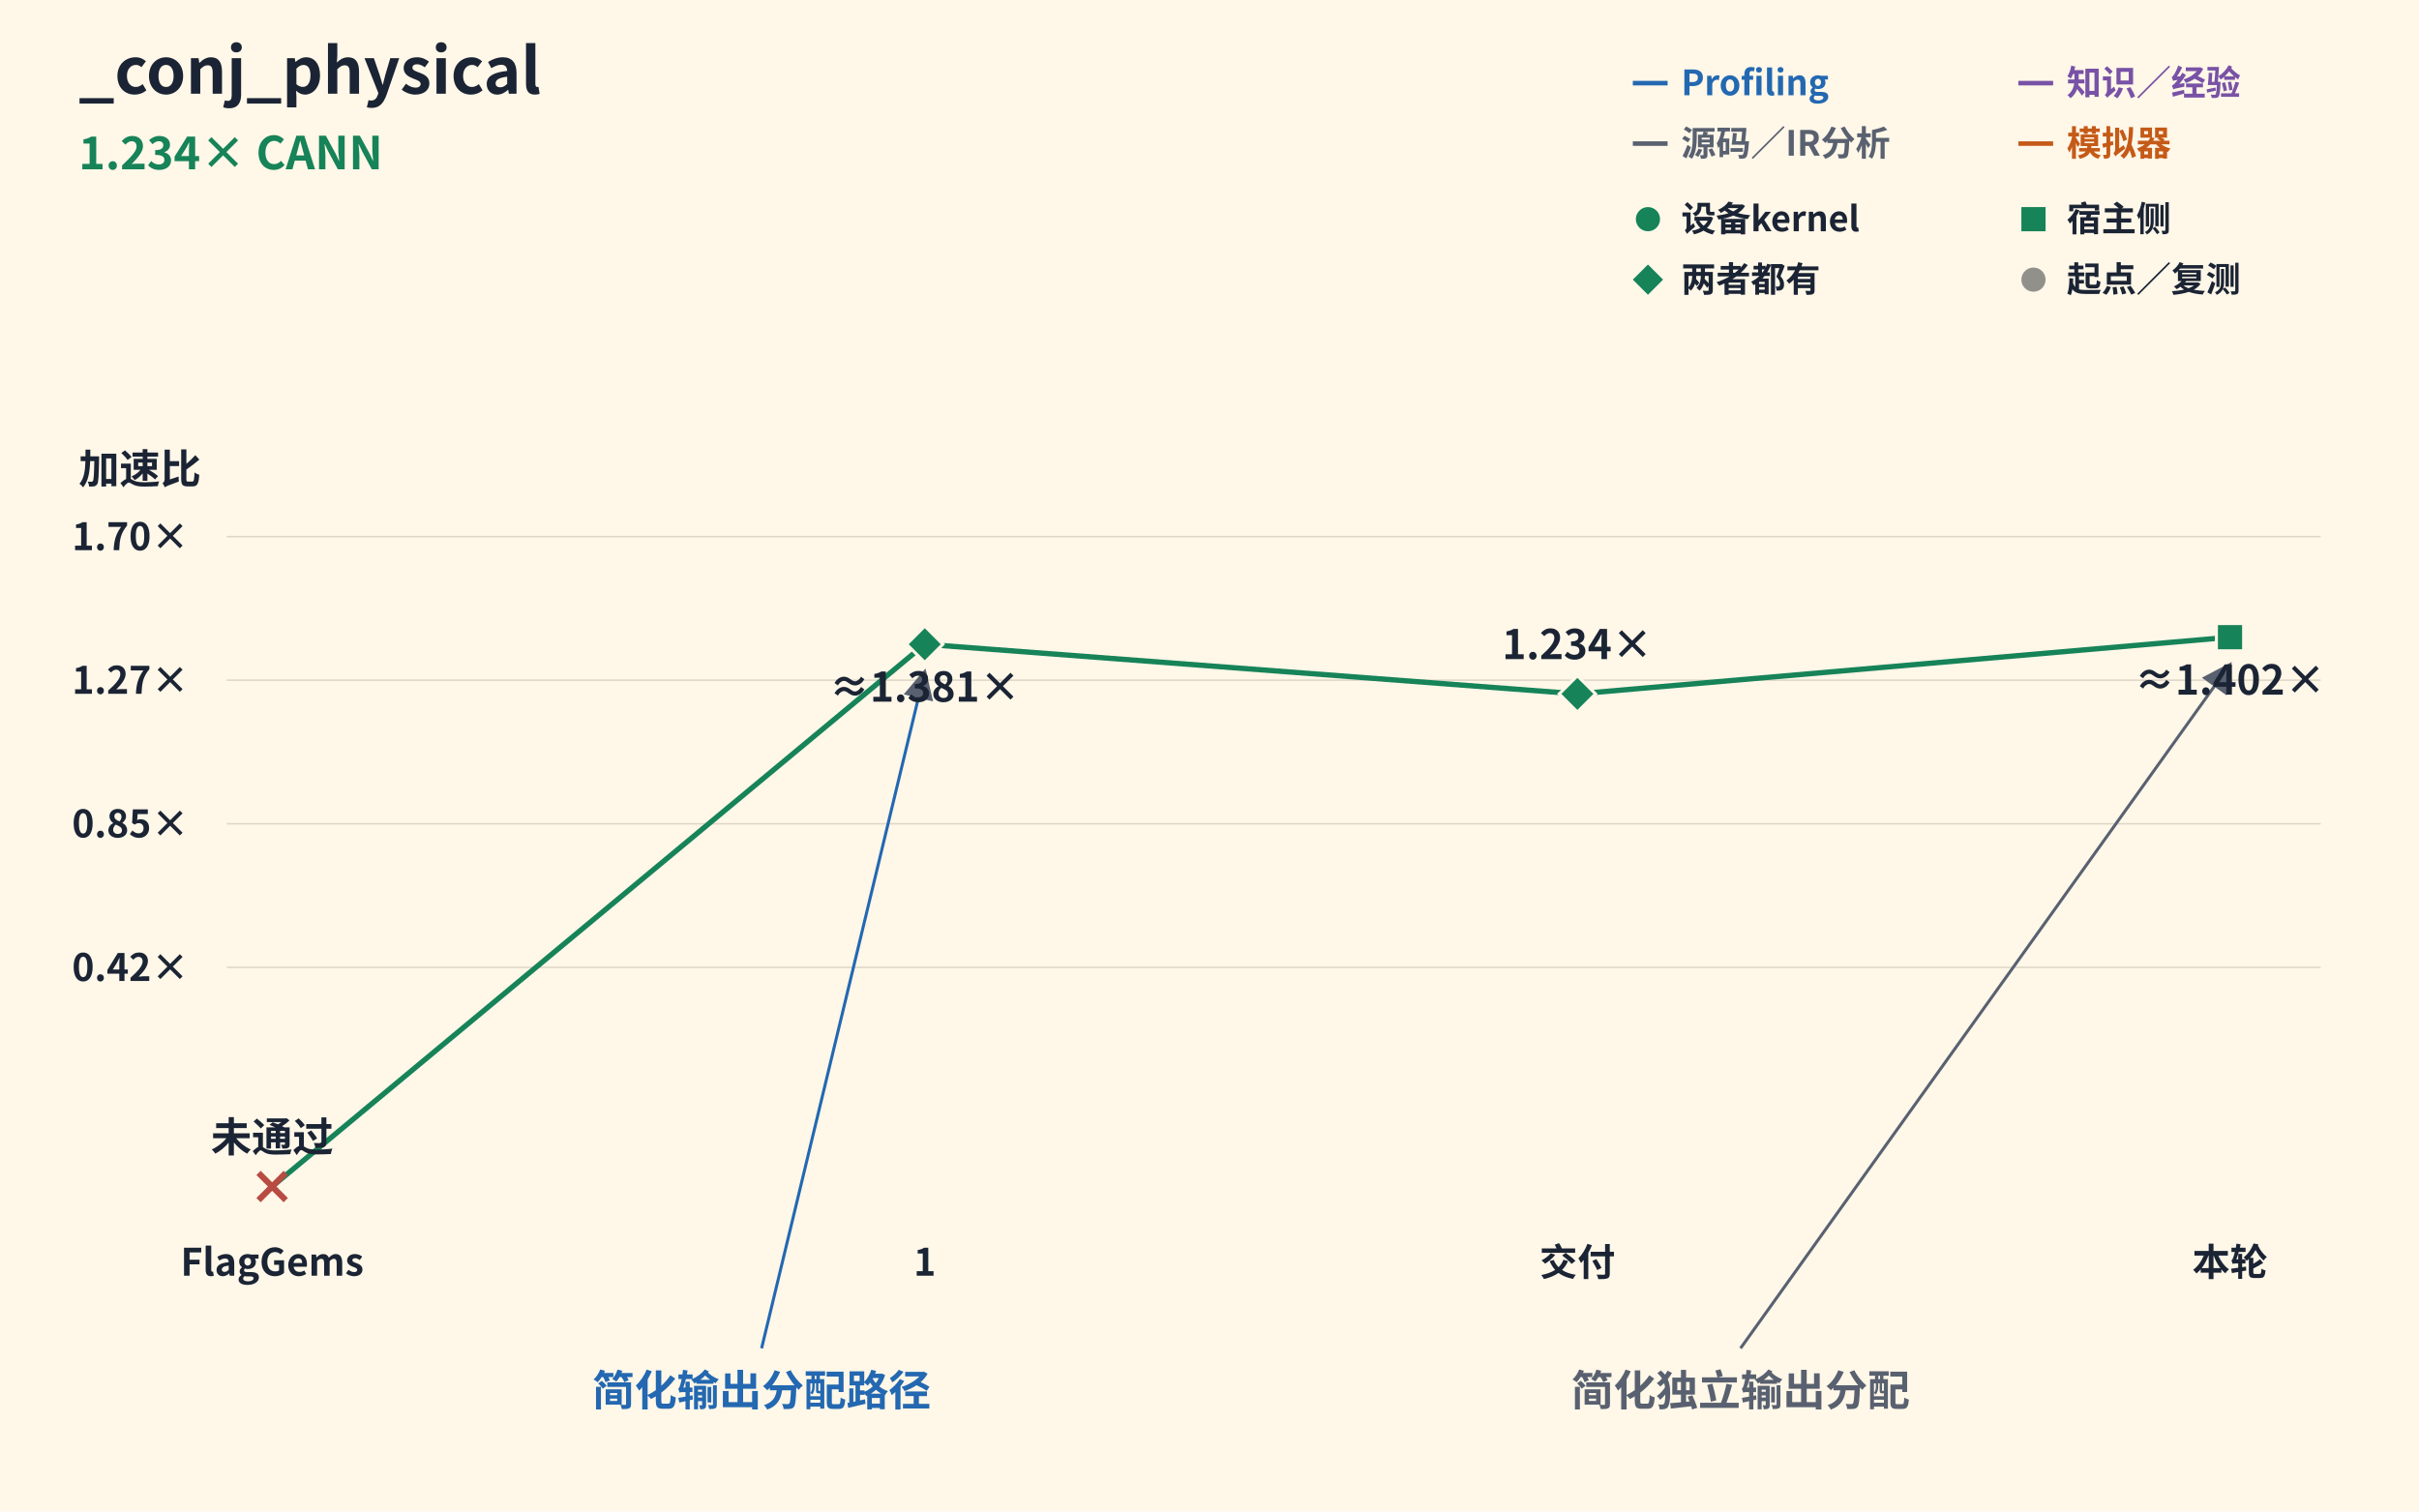
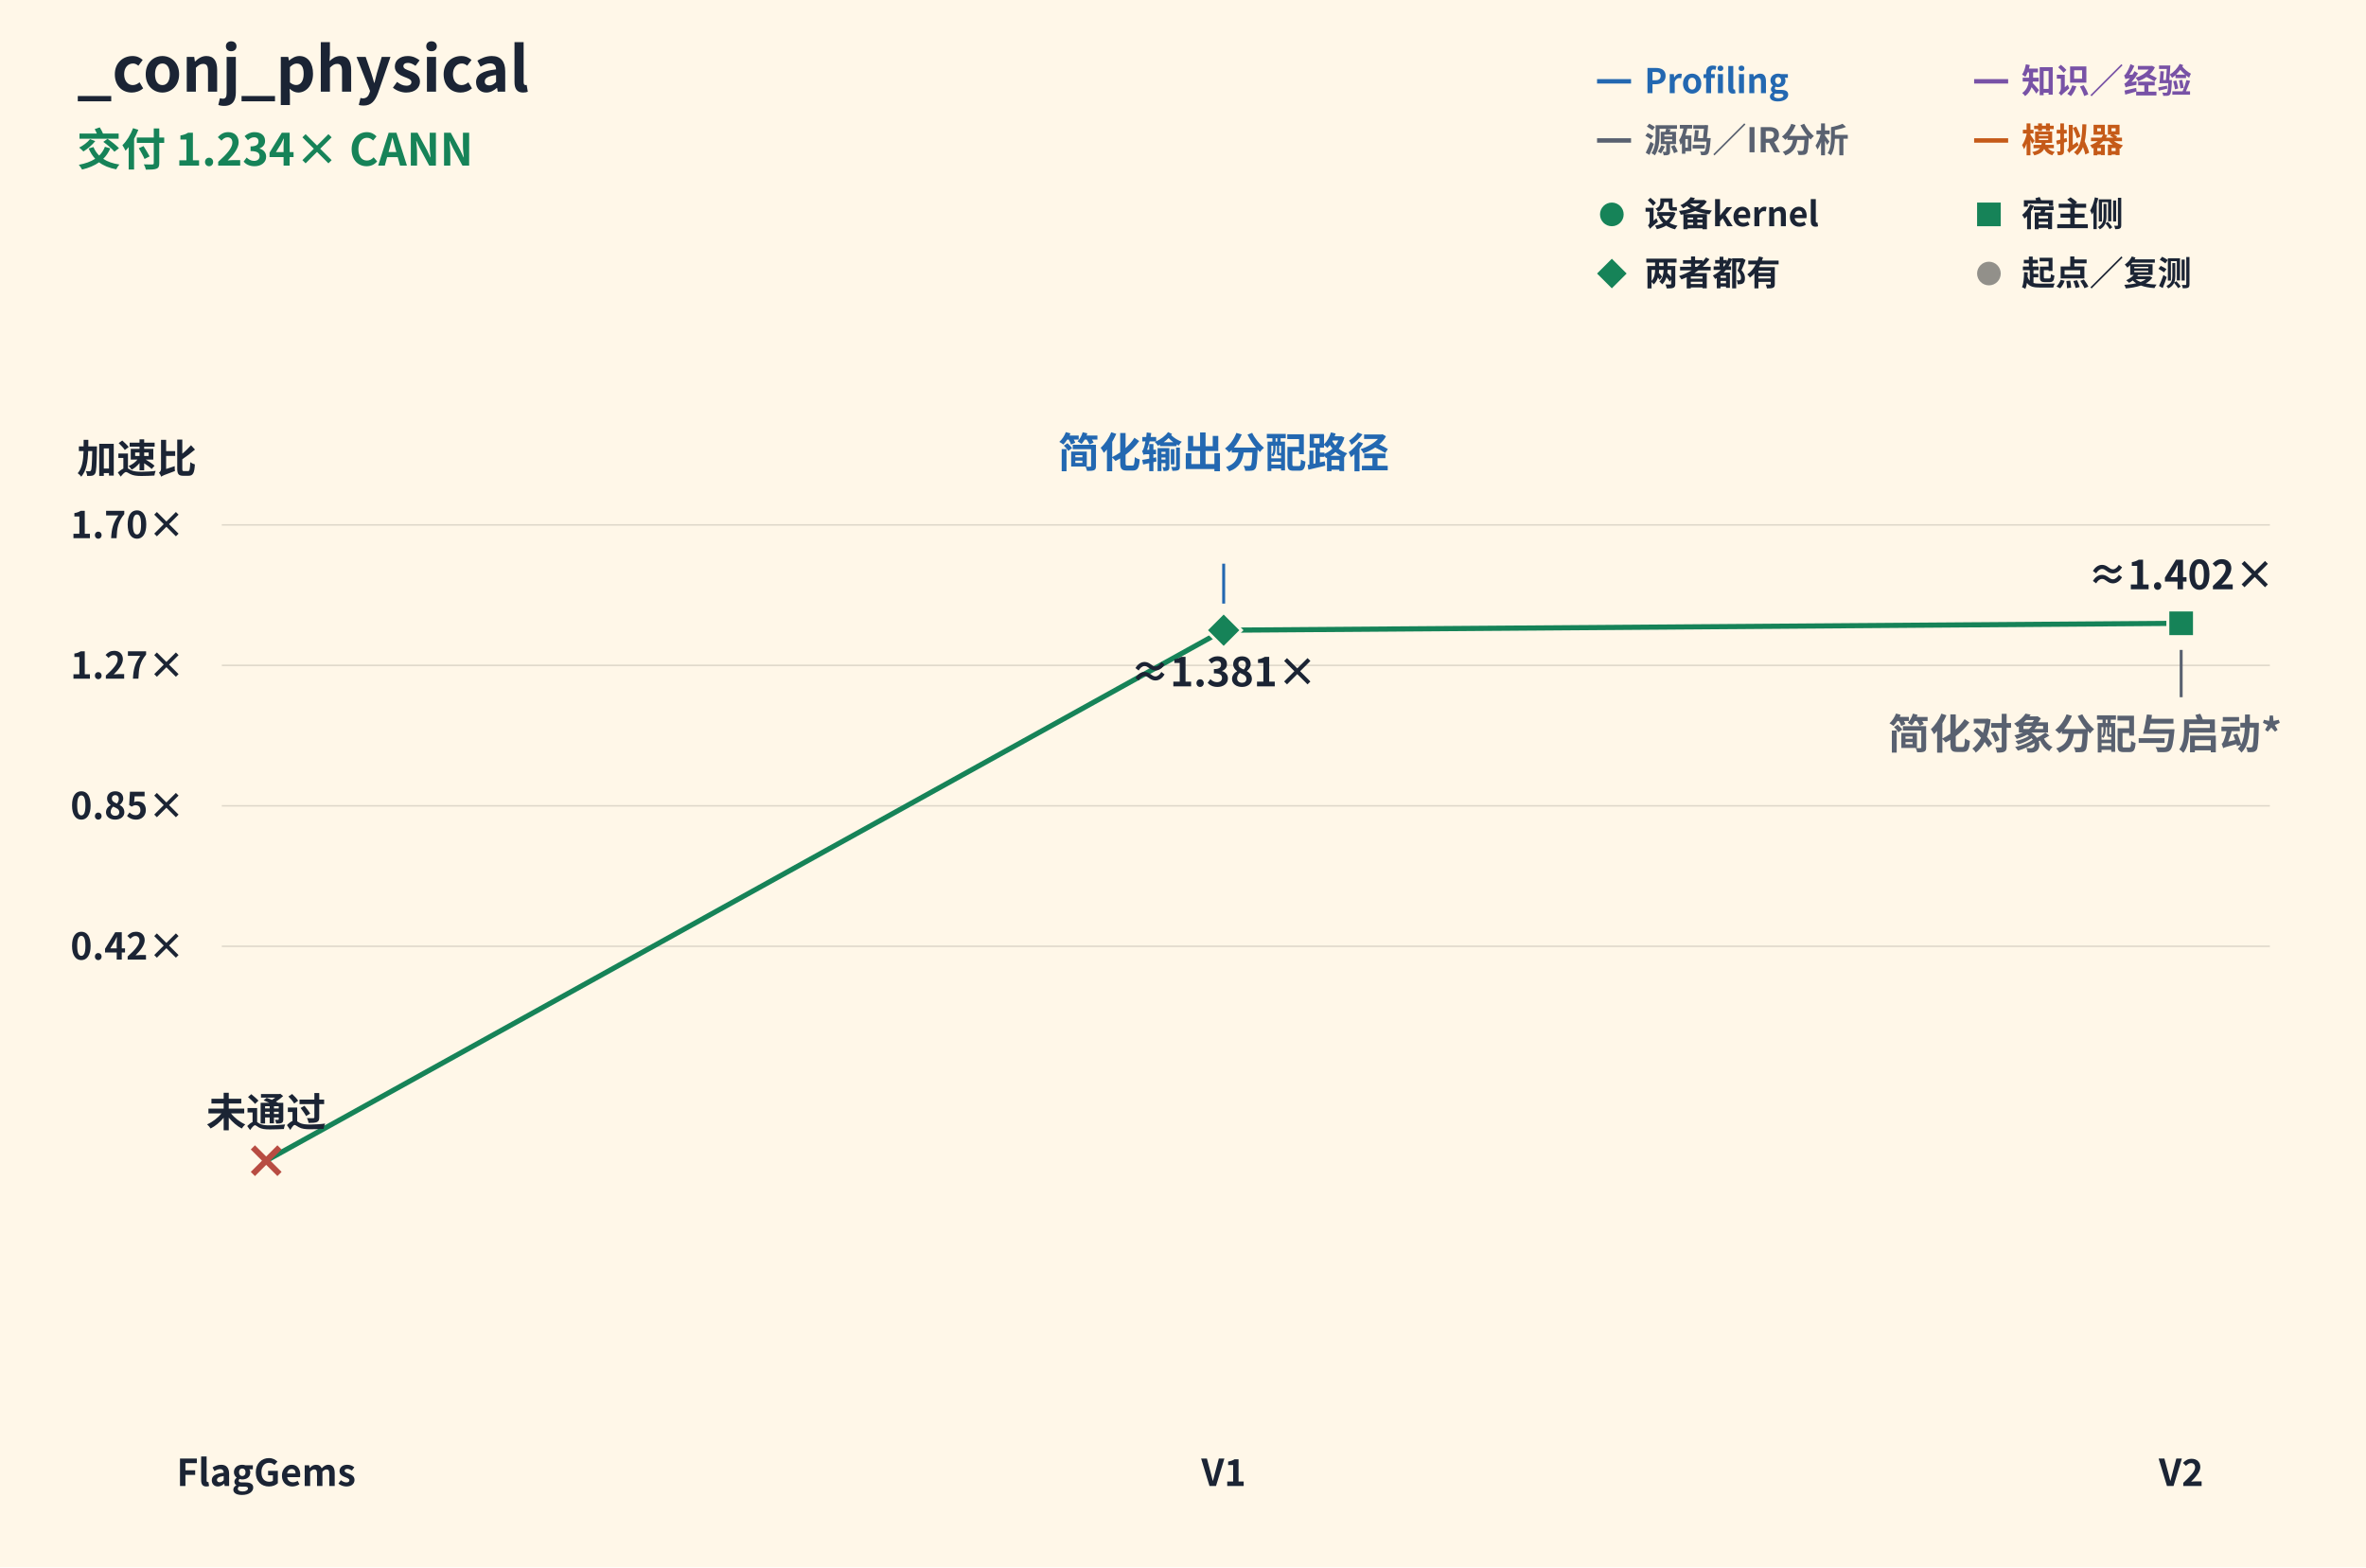
- <svg xmlns="http://www.w3.org/2000/svg" width="1600" height="1000" viewBox="0 0 1600 1000">
-   <rect width="1600" height="1000" fill="#fff7e8" />
+ <svg xmlns="http://www.w3.org/2000/svg" width="1600" height="1060" viewBox="0 0 1600 1060">
+   <rect width="1600" height="1060" fill="#fff7e8" />
  <defs>
    <marker id="arr" markerWidth="10" markerHeight="10" refX="9" refY="5" orient="auto">
      <path d="M0 0L10 5L0 10Z" fill="#596170" />
    </marker>
  </defs>
  <g font-family="Microsoft YaHei,Noto Sans CJK SC,sans-serif">
    <text x="52.00" y="62.00" font-size="42" fill="#1b2434" text-anchor="start" font-weight="700">_conj_physical</text>
-     <text x="52.00" y="112.00" font-size="30" fill="#168358" text-anchor="start" font-weight="700">1.234× CANN</text>
+     <text x="52.00" y="112.00" font-size="30" fill="#168358" text-anchor="start" font-weight="700">交付 1.234× CANN</text>
    <line x1="1080" y1="55" x2="1103" y2="55" stroke="#2368b1" stroke-width="3" />
    <text x="1112.00" y="63.00" font-size="23" fill="#2368b1" text-anchor="start" font-weight="700">Profiling</text>
    <line x1="1335" y1="55" x2="1358" y2="55" stroke="#7852a6" stroke-width="3" />
    <text x="1367.00" y="63.00" font-size="23" fill="#7852a6" text-anchor="start" font-weight="700">知识／经验</text>
    <line x1="1080" y1="95" x2="1103" y2="95" stroke="#596170" stroke-width="3" />
    <text x="1112.00" y="103.00" font-size="23" fill="#596170" text-anchor="start" font-weight="700">源码／IR分析</text>
    <line x1="1335" y1="95" x2="1358" y2="95" stroke="#c55a18" stroke-width="3" />
    <text x="1367.00" y="103.00" font-size="23" fill="#c55a18" text-anchor="start" font-weight="700">模拟器</text>
    <circle cx="1090" cy="145" r="8" fill="#168358" />
    <text x="1112.00" y="153.00" font-size="23" fill="#1b2434" text-anchor="start" font-weight="700">设备kernel</text>
    <rect x="1337" y="137" width="16" height="16" fill="#168358" />
    <text x="1367.00" y="153.00" font-size="23" fill="#1b2434" text-anchor="start" font-weight="700">宿主侧</text>
    <path d="M1090 175L1100 185L1090 195L1080 185Z" fill="#168358" />
    <text x="1112.00" y="193.00" font-size="23" fill="#1b2434" text-anchor="start" font-weight="700">两者都有</text>
    <circle cx="1345" cy="185" r="8" fill="#92908a" />
    <text x="1367.00" y="193.00" font-size="23" fill="#1b2434" text-anchor="start" font-weight="700">起点／复测</text>
    <text x="52.00" y="320.00" font-size="27" fill="#1b2434" text-anchor="start" font-weight="700">加速比</text>
    <line x1="150" y1="640.00" x2="1535" y2="640.00" stroke="#ded7c9" />
    <text x="125.00" y="649.00" font-size="25" fill="#1b2434" text-anchor="end" font-weight="700">0.42×</text>
    <line x1="150" y1="545.00" x2="1535" y2="545.00" stroke="#ded7c9" />
    <text x="125.00" y="554.00" font-size="25" fill="#1b2434" text-anchor="end" font-weight="700">0.85×</text>
    <line x1="150" y1="450.00" x2="1535" y2="450.00" stroke="#ded7c9" />
    <text x="125.00" y="459.00" font-size="25" fill="#1b2434" text-anchor="end" font-weight="700">1.27×</text>
    <line x1="150" y1="355.00" x2="1535" y2="355.00" stroke="#ded7c9" />
    <text x="125.00" y="364.00" font-size="25" fill="#1b2434" text-anchor="end" font-weight="700">1.70×</text>
-     <path class="connection" d="M180.00 785.00 L611.67 426.23" stroke="#168358" stroke-width="3.5" fill="none" />
-     <path class="connection" d="M611.67 426.23 L1043.33 459.07" stroke="#168358" stroke-width="3.5" fill="none" />
-     <path class="connection" d="M1043.33 459.07 L1475.00 421.55" stroke="#168358" stroke-width="3.5" fill="none" />
-     <text x="503.75" y="930.00" font-size="28" fill="#2368b1" text-anchor="middle" font-weight="700">简化输出分配路径</text>
-     <path d="M503.75 892L611.67 444.23" stroke="#2368b1" stroke-width="2" fill="none" marker-end="url(#arr)" />
-     <text x="1151.25" y="930.00" font-size="28" fill="#596170" text-anchor="middle" font-weight="700">简化独立输出分配</text>
-     <path d="M1151.25 892L1475.00 439.55" stroke="#596170" stroke-width="2" fill="none" marker-end="url(#arr)" />
+     <path class="connection" d="M180.00 785.00 L827.50 426.23" stroke="#168358" stroke-width="3.5" fill="none" />
+     <path class="connection" d="M827.50 426.23 L1475.00 421.55" stroke="#168358" stroke-width="3.5" fill="none" />
+     <g class="attribution">
+       <text x="827.50" y="316.23" font-size="28" fill="#2368b1" text-anchor="middle" font-weight="700">简化输出分配路径</text>
+       <path d="M827.50 381.23L827.50 408.23" stroke="#2368b1" stroke-width="2" fill="none" />
+     </g>
+     <g class="attribution">
+       <text x="1410.00" y="506.55" font-size="28" fill="#596170" text-anchor="middle" font-weight="700">简化对象分配与启动*</text>
+       <path d="M1475.00 471.55L1475.00 439.55" stroke="#596170" stroke-width="2" fill="none" />
+     </g>
    <g class="node" data-id="139f89f176ce81cd">
      <path d="M171.0 776L189.0 794M171.0 794L189.0 776" stroke="#b84c42" stroke-width="4" />
      <text x="180.00" y="762.00" font-size="27" fill="#1b2434" text-anchor="middle" font-weight="700">未通过</text>
-       <text x="180.00" y="844.00" font-size="25" fill="#1b2434" text-anchor="middle" font-weight="700">FlagGems</text>
+       <text x="180.00" y="1005.00" font-size="25" fill="#1b2434" text-anchor="middle" font-weight="700">FlagGems</text>
    </g>
    <g class="node" data-id="ac0dc6c4faa2bd8f">
-       <path d="M611.667 414.231L623.667 426.231L611.667 438.231L599.667 426.231Z" fill="#168358" stroke="#fff7e8" stroke-width="2" />
-       <text x="611.67" y="464.23" font-size="27" fill="#1b2434" text-anchor="middle" font-weight="700">≈1.381×</text>
-       <text x="611.67" y="844.00" font-size="25" fill="#1b2434" text-anchor="middle" font-weight="700">1</text>
-     </g>
-     <g class="node" data-id="dbf52b7e773124c0">
-       <path d="M1043.333 447.07L1055.333 459.07L1043.333 471.07L1031.333 459.07Z" fill="#168358" stroke="#fff7e8" stroke-width="2" />
-       <text x="1043.33" y="436.07" font-size="27" fill="#1b2434" text-anchor="middle" font-weight="700">1.234×</text>
-       <text x="1043.33" y="844.00" font-size="25" fill="#1b2434" text-anchor="middle" font-weight="700">交付</text>
+       <path d="M827.5 414.231L839.5 426.231L827.5 438.231L815.5 426.231Z" fill="#168358" stroke="#fff7e8" stroke-width="2" />
+       <text x="827.50" y="464.23" font-size="27" fill="#1b2434" text-anchor="middle" font-weight="700">≈1.381×</text>
+       <text x="827.50" y="1005.00" font-size="25" fill="#1b2434" text-anchor="middle" font-weight="700">V1</text>
    </g>
    <g class="node" data-id="recovery-a622ca897afa841e">
      <rect x="1466.0" y="412.551" width="18" height="18" fill="#168358" stroke="#fff7e8" stroke-width="2" />
-       <text x="1475.00" y="459.55" font-size="27" fill="#1b2434" text-anchor="middle" font-weight="700">≈1.402×</text>
-       <text x="1475.00" y="844.00" font-size="25" fill="#1b2434" text-anchor="middle" font-weight="700">本轮</text>
+       <text x="1475.00" y="398.55" font-size="27" fill="#1b2434" text-anchor="middle" font-weight="700">≈1.402×</text>
+       <text x="1475.00" y="1005.00" font-size="25" fill="#1b2434" text-anchor="middle" font-weight="700">V2</text>
    </g>
  </g>
</svg>
